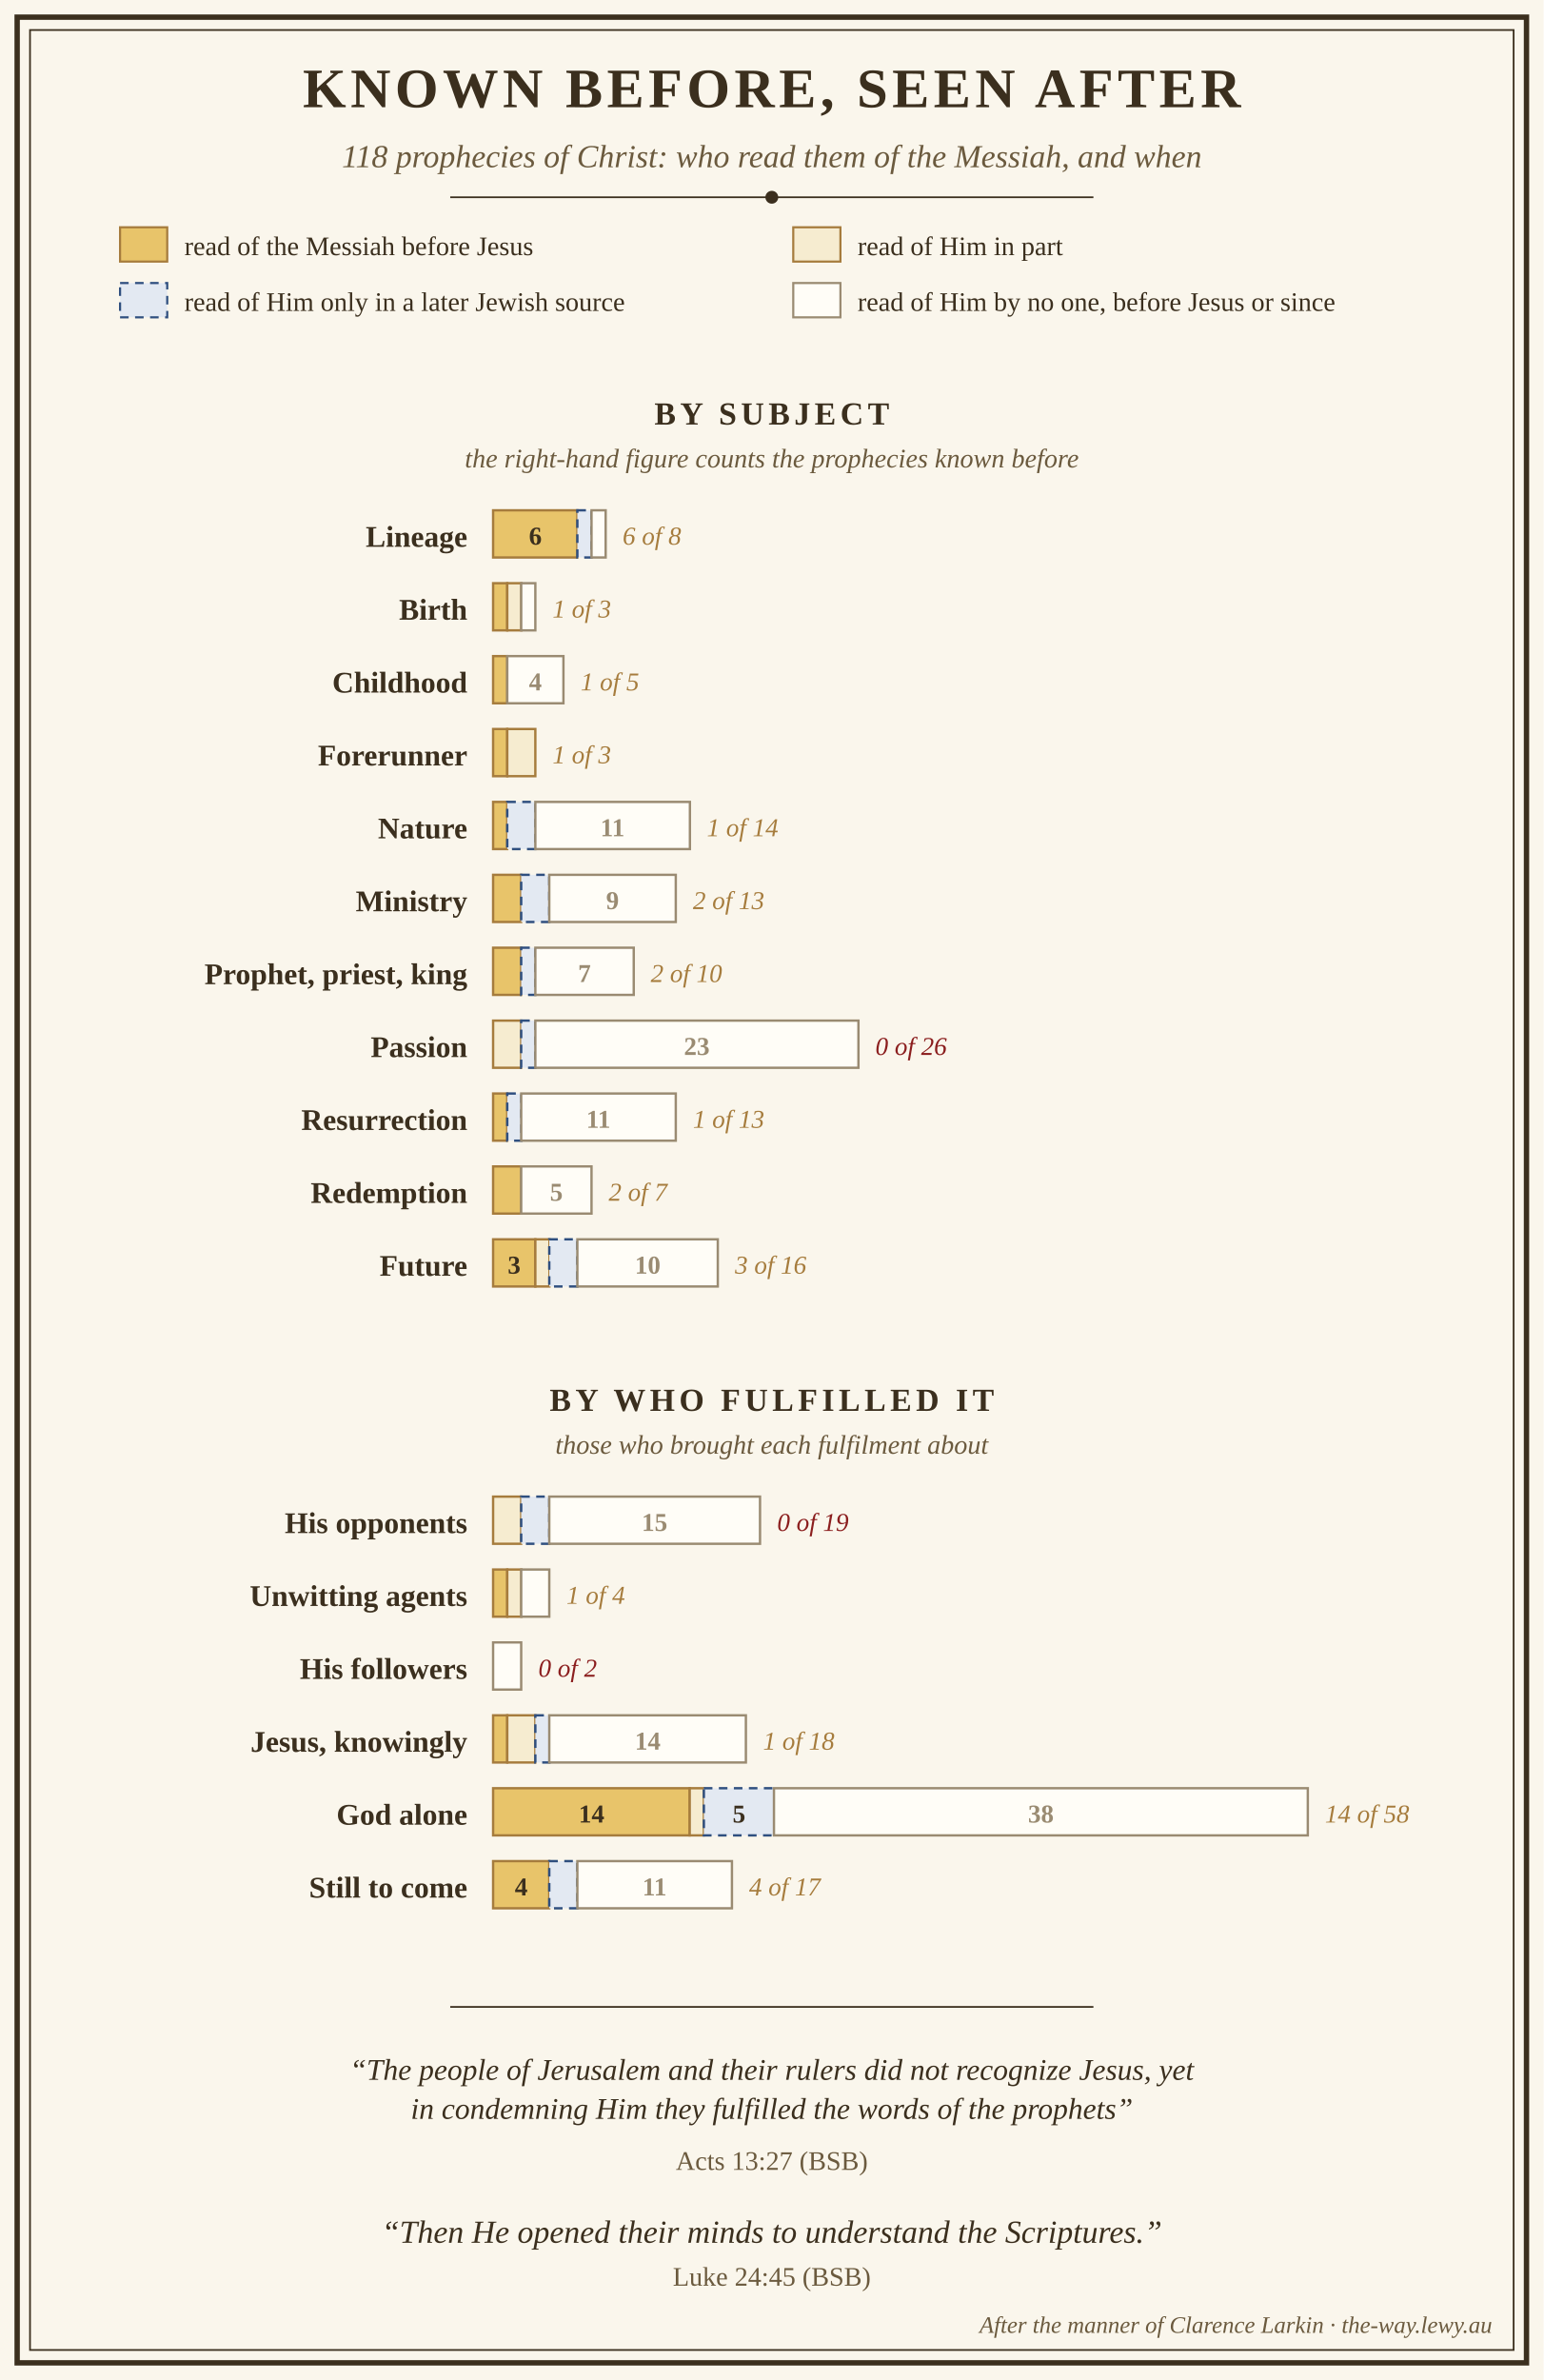
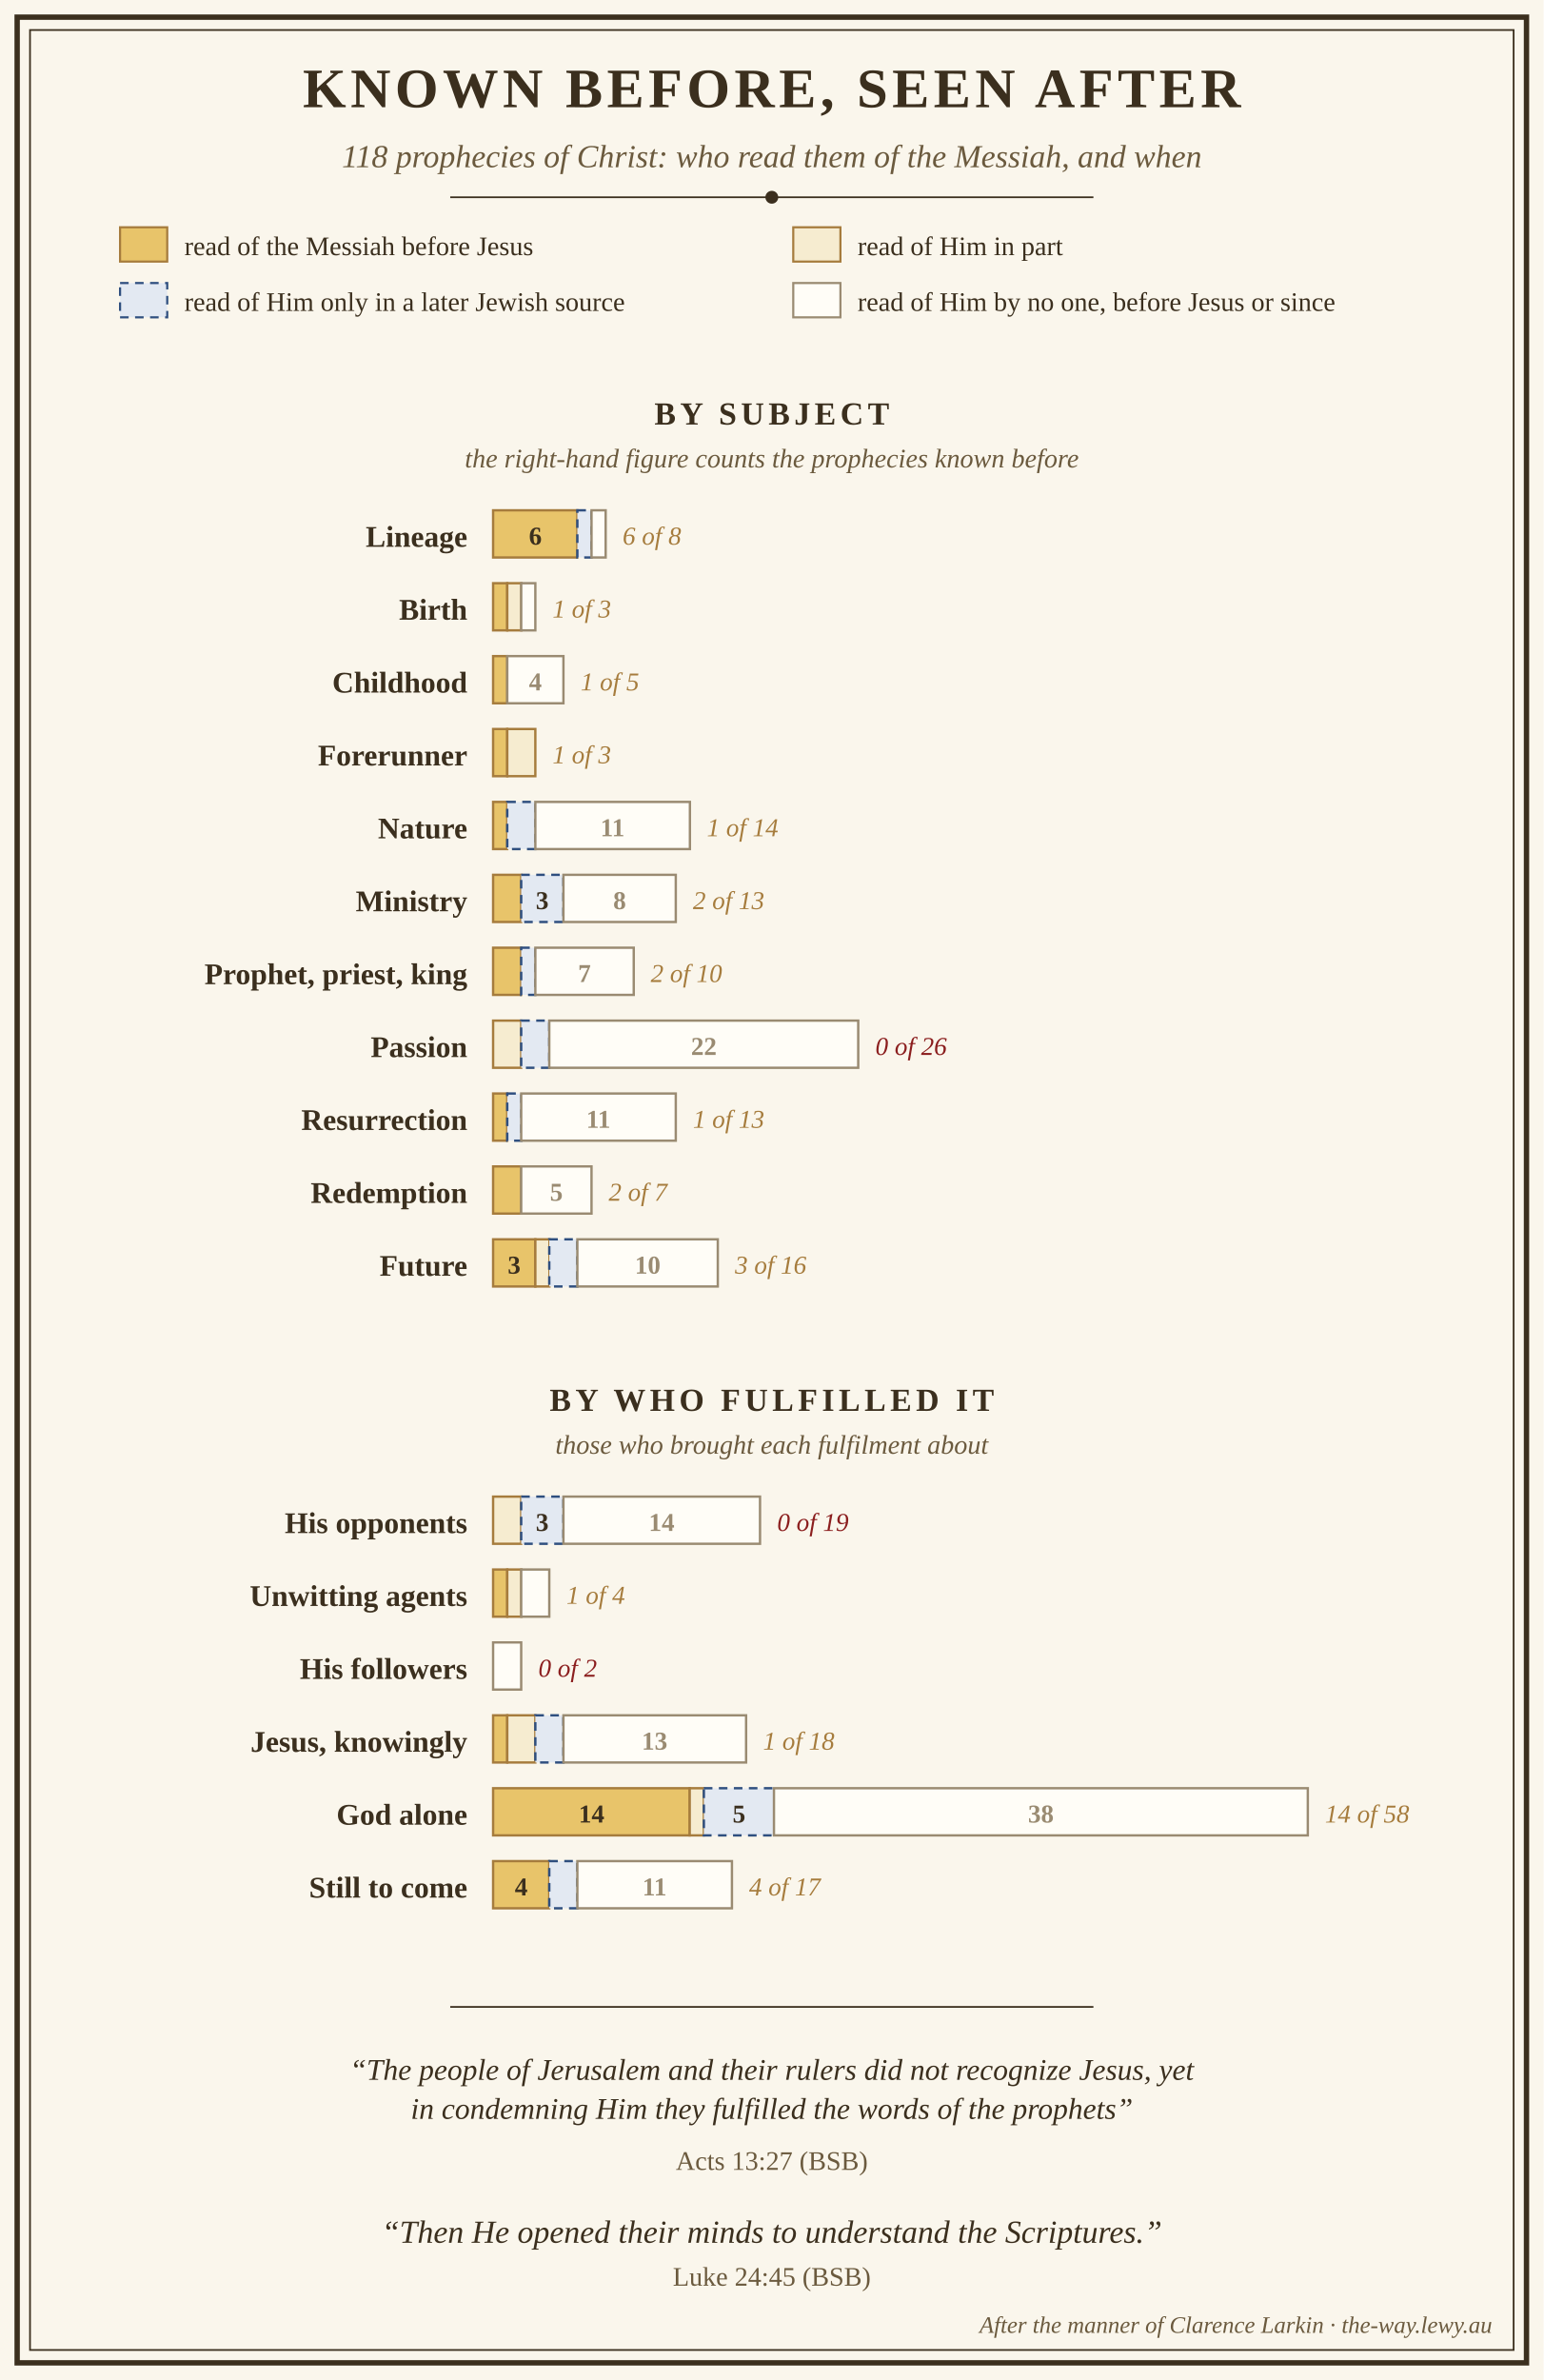
<svg xmlns="http://www.w3.org/2000/svg" viewBox="0 0 720 1110" font-family="Georgia, 'Times New Roman', serif" role="img" aria-labelledby="t d">
  <rect width="720" height="1110" fill="#faf6ec" />
  <rect x="8" y="8" width="704" height="1094" fill="none" stroke="#3b2f1e" stroke-width="2.5" />
  <rect x="14" y="14" width="692" height="1082" fill="none" stroke="#3b2f1e" stroke-width="0.8" />
  <text x="360.0" y="50.0" font-size="26" fill="#3b2f1e" text-anchor="middle" font-weight="bold" letter-spacing="2">KNOWN BEFORE, SEEN AFTER</text>
  <text x="360.0" y="78.0" font-size="15" fill="#6b5a3e" text-anchor="middle" font-style="italic">118 prophecies of Christ: who read them of the Messiah, and when</text>
  <path d="M210.0 92 H510.0" stroke="#3b2f1e" stroke-width="0.8" />
  <circle cx="360.0" cy="92" r="3" fill="#3b2f1e" />
  <rect x="56" y="106" width="22" height="16" fill="#e8c46a" stroke="#a67c3d" />
  <text x="86.0" y="119.0" font-size="12.5" fill="#3b2f1e">read of the Messiah before Jesus</text>
  <rect x="370.0" y="106" width="22" height="16" fill="#f6ecd0" stroke="#a67c3d" />
  <text x="400.0" y="119.0" font-size="12.5" fill="#3b2f1e">read of Him in part</text>
  <rect x="56" y="132" width="22" height="16" fill="#e3e9f2" stroke="#2f4f7f" stroke-dasharray="4 3" />
  <text x="86.0" y="145.0" font-size="12.5" fill="#3b2f1e">read of Him only in a later Jewish source</text>
  <rect x="370.0" y="132" width="22" height="16" fill="#fffdf7" stroke="#9a8b72" />
  <text x="400.0" y="145.0" font-size="12.5" fill="#3b2f1e">read of Him by no one, before Jesus or since</text>
  <text x="360.0" y="198.0" font-size="15" fill="#3b2f1e" text-anchor="middle" font-weight="bold" letter-spacing="2">BY SUBJECT</text>
  <text x="360.0" y="218.0" font-size="12.5" fill="#6b5a3e" text-anchor="middle" font-style="italic">the right-hand figure counts the prophecies known before</text>
  <text x="218.0" y="255.0" font-size="14" fill="#3b2f1e" text-anchor="end" font-weight="bold">Lineage</text>
  <rect x="230.0" y="238" width="39.3" height="22" fill="#e8c46a" stroke="#a67c3d" stroke-width="1.1" />
  <text x="249.7" y="254.0" font-size="12" fill="#3b2f1e" text-anchor="middle" font-weight="bold">6</text>
  <rect x="269.3" y="238" width="6.6" height="22" fill="#e3e9f2" stroke="#2f4f7f" stroke-width="1.1" stroke-dasharray="4 3" />
  <rect x="275.9" y="238" width="6.6" height="22" fill="#fffdf7" stroke="#9a8b72" stroke-width="1.1" />
  <text x="290.4" y="254.0" font-size="12" fill="#a67c3d" font-style="italic">6 of 8</text>
  <text x="218.0" y="289.0" font-size="14" fill="#3b2f1e" text-anchor="end" font-weight="bold">Birth</text>
  <rect x="230.0" y="272" width="6.6" height="22" fill="#e8c46a" stroke="#a67c3d" stroke-width="1.1" />
  <rect x="236.6" y="272" width="6.6" height="22" fill="#f6ecd0" stroke="#a67c3d" stroke-width="1.1" />
  <rect x="243.1" y="272" width="6.6" height="22" fill="#fffdf7" stroke="#9a8b72" stroke-width="1.1" />
  <text x="257.7" y="288.0" font-size="12" fill="#a67c3d" font-style="italic">1 of 3</text>
  <text x="218.0" y="323.0" font-size="14" fill="#3b2f1e" text-anchor="end" font-weight="bold">Childhood</text>
  <rect x="230.0" y="306" width="6.6" height="22" fill="#e8c46a" stroke="#a67c3d" stroke-width="1.1" />
  <rect x="236.6" y="306" width="26.2" height="22" fill="#fffdf7" stroke="#9a8b72" stroke-width="1.1" />
  <text x="249.7" y="322.0" font-size="12" fill="#9a8b72" text-anchor="middle" font-weight="bold">4</text>
  <text x="270.8" y="322.0" font-size="12" fill="#a67c3d" font-style="italic">1 of 5</text>
  <text x="218.0" y="357.0" font-size="14" fill="#3b2f1e" text-anchor="end" font-weight="bold">Forerunner</text>
  <rect x="230.0" y="340" width="6.6" height="22" fill="#e8c46a" stroke="#a67c3d" stroke-width="1.1" />
  <rect x="236.6" y="340" width="13.1" height="22" fill="#f6ecd0" stroke="#a67c3d" stroke-width="1.1" />
  <text x="257.7" y="356.0" font-size="12" fill="#a67c3d" font-style="italic">1 of 3</text>
  <text x="218.0" y="391.0" font-size="14" fill="#3b2f1e" text-anchor="end" font-weight="bold">Nature</text>
  <rect x="230.0" y="374" width="6.6" height="22" fill="#e8c46a" stroke="#a67c3d" stroke-width="1.1" />
  <rect x="236.6" y="374" width="13.1" height="22" fill="#e3e9f2" stroke="#2f4f7f" stroke-width="1.1" stroke-dasharray="4 3" />
  <rect x="249.7" y="374" width="72.1" height="22" fill="#fffdf7" stroke="#9a8b72" stroke-width="1.1" />
  <text x="285.7" y="390.0" font-size="12" fill="#9a8b72" text-anchor="middle" font-weight="bold">11</text>
  <text x="329.7" y="390.0" font-size="12" fill="#a67c3d" font-style="italic">1 of 14</text>
  <text x="218.0" y="425.0" font-size="14" fill="#3b2f1e" text-anchor="end" font-weight="bold">Ministry</text>
  <rect x="230.0" y="408" width="13.1" height="22" fill="#e8c46a" stroke="#a67c3d" stroke-width="1.1" />
-   <rect x="243.1" y="408" width="13.1" height="22" fill="#e3e9f2" stroke="#2f4f7f" stroke-width="1.1" stroke-dasharray="4 3" />
-   <rect x="256.2" y="408" width="59.0" height="22" fill="#fffdf7" stroke="#9a8b72" stroke-width="1.1" />
-   <text x="285.7" y="424.0" font-size="12" fill="#9a8b72" text-anchor="middle" font-weight="bold">9</text>
+   <rect x="243.1" y="408" width="19.7" height="22" fill="#e3e9f2" stroke="#2f4f7f" stroke-width="1.1" stroke-dasharray="4 3" />
+   <text x="252.9" y="424.0" font-size="12" fill="#3b2f1e" text-anchor="middle" font-weight="bold">3</text>
+   <rect x="262.8" y="408" width="52.4" height="22" fill="#fffdf7" stroke="#9a8b72" stroke-width="1.1" />
+   <text x="289.0" y="424.0" font-size="12" fill="#9a8b72" text-anchor="middle" font-weight="bold">8</text>
  <text x="323.2" y="424.0" font-size="12" fill="#a67c3d" font-style="italic">2 of 13</text>
  <text x="218.0" y="459.0" font-size="14" fill="#3b2f1e" text-anchor="end" font-weight="bold">Prophet, priest, king</text>
  <rect x="230.0" y="442" width="13.1" height="22" fill="#e8c46a" stroke="#a67c3d" stroke-width="1.1" />
  <rect x="243.1" y="442" width="6.6" height="22" fill="#e3e9f2" stroke="#2f4f7f" stroke-width="1.1" stroke-dasharray="4 3" />
  <rect x="249.7" y="442" width="45.9" height="22" fill="#fffdf7" stroke="#9a8b72" stroke-width="1.1" />
  <text x="272.6" y="458.0" font-size="12" fill="#9a8b72" text-anchor="middle" font-weight="bold">7</text>
  <text x="303.5" y="458.0" font-size="12" fill="#a67c3d" font-style="italic">2 of 10</text>
  <text x="218.0" y="493.0" font-size="14" fill="#3b2f1e" text-anchor="end" font-weight="bold">Passion</text>
  <rect x="230.0" y="476" width="13.1" height="22" fill="#f6ecd0" stroke="#a67c3d" stroke-width="1.1" />
-   <rect x="243.1" y="476" width="6.6" height="22" fill="#e3e9f2" stroke="#2f4f7f" stroke-width="1.1" stroke-dasharray="4 3" />
-   <rect x="249.7" y="476" width="150.7" height="22" fill="#fffdf7" stroke="#9a8b72" stroke-width="1.1" />
-   <text x="325.0" y="492.0" font-size="12" fill="#9a8b72" text-anchor="middle" font-weight="bold">23</text>
+   <rect x="243.1" y="476" width="13.1" height="22" fill="#e3e9f2" stroke="#2f4f7f" stroke-width="1.1" stroke-dasharray="4 3" />
+   <rect x="256.2" y="476" width="144.1" height="22" fill="#fffdf7" stroke="#9a8b72" stroke-width="1.1" />
+   <text x="328.3" y="492.0" font-size="12" fill="#9a8b72" text-anchor="middle" font-weight="bold">22</text>
  <text x="408.3" y="492.0" font-size="12" fill="#8b1e1e" font-style="italic">0 of 26</text>
  <text x="218.0" y="527.0" font-size="14" fill="#3b2f1e" text-anchor="end" font-weight="bold">Resurrection</text>
  <rect x="230.0" y="510" width="6.6" height="22" fill="#e8c46a" stroke="#a67c3d" stroke-width="1.1" />
  <rect x="236.6" y="510" width="6.6" height="22" fill="#e3e9f2" stroke="#2f4f7f" stroke-width="1.1" stroke-dasharray="4 3" />
  <rect x="243.1" y="510" width="72.1" height="22" fill="#fffdf7" stroke="#9a8b72" stroke-width="1.1" />
  <text x="279.1" y="526.0" font-size="12" fill="#9a8b72" text-anchor="middle" font-weight="bold">11</text>
  <text x="323.2" y="526.0" font-size="12" fill="#a67c3d" font-style="italic">1 of 13</text>
  <text x="218.0" y="561.0" font-size="14" fill="#3b2f1e" text-anchor="end" font-weight="bold">Redemption</text>
  <rect x="230.0" y="544" width="13.1" height="22" fill="#e8c46a" stroke="#a67c3d" stroke-width="1.1" />
  <rect x="243.1" y="544" width="32.8" height="22" fill="#fffdf7" stroke="#9a8b72" stroke-width="1.1" />
  <text x="259.5" y="560.0" font-size="12" fill="#9a8b72" text-anchor="middle" font-weight="bold">5</text>
  <text x="283.9" y="560.0" font-size="12" fill="#a67c3d" font-style="italic">2 of 7</text>
  <text x="218.0" y="595.0" font-size="14" fill="#3b2f1e" text-anchor="end" font-weight="bold">Future</text>
  <rect x="230.0" y="578" width="19.7" height="22" fill="#e8c46a" stroke="#a67c3d" stroke-width="1.1" />
  <text x="239.8" y="594.0" font-size="12" fill="#3b2f1e" text-anchor="middle" font-weight="bold">3</text>
  <rect x="249.7" y="578" width="6.6" height="22" fill="#f6ecd0" stroke="#a67c3d" stroke-width="1.1" />
  <rect x="256.2" y="578" width="13.1" height="22" fill="#e3e9f2" stroke="#2f4f7f" stroke-width="1.1" stroke-dasharray="4 3" />
  <rect x="269.3" y="578" width="65.5" height="22" fill="#fffdf7" stroke="#9a8b72" stroke-width="1.1" />
  <text x="302.1" y="594.0" font-size="12" fill="#9a8b72" text-anchor="middle" font-weight="bold">10</text>
  <text x="342.8" y="594.0" font-size="12" fill="#a67c3d" font-style="italic">3 of 16</text>
  <text x="360.0" y="658.0" font-size="15" fill="#3b2f1e" text-anchor="middle" font-weight="bold" letter-spacing="2">BY WHO FULFILLED IT</text>
  <text x="360.0" y="678.0" font-size="12.5" fill="#6b5a3e" text-anchor="middle" font-style="italic">those who brought each fulfilment about</text>
  <text x="218.0" y="715.0" font-size="14" fill="#3b2f1e" text-anchor="end" font-weight="bold">His opponents</text>
  <rect x="230.0" y="698" width="13.1" height="22" fill="#f6ecd0" stroke="#a67c3d" stroke-width="1.1" />
-   <rect x="243.1" y="698" width="13.1" height="22" fill="#e3e9f2" stroke="#2f4f7f" stroke-width="1.1" stroke-dasharray="4 3" />
-   <rect x="256.2" y="698" width="98.3" height="22" fill="#fffdf7" stroke="#9a8b72" stroke-width="1.1" />
-   <text x="305.3" y="714.0" font-size="12" fill="#9a8b72" text-anchor="middle" font-weight="bold">15</text>
+   <rect x="243.1" y="698" width="19.7" height="22" fill="#e3e9f2" stroke="#2f4f7f" stroke-width="1.1" stroke-dasharray="4 3" />
+   <text x="252.9" y="714.0" font-size="12" fill="#3b2f1e" text-anchor="middle" font-weight="bold">3</text>
+   <rect x="262.8" y="698" width="91.7" height="22" fill="#fffdf7" stroke="#9a8b72" stroke-width="1.1" />
+   <text x="308.6" y="714.0" font-size="12" fill="#9a8b72" text-anchor="middle" font-weight="bold">14</text>
  <text x="362.5" y="714.0" font-size="12" fill="#8b1e1e" font-style="italic">0 of 19</text>
  <text x="218.0" y="749.0" font-size="14" fill="#3b2f1e" text-anchor="end" font-weight="bold">Unwitting agents</text>
  <rect x="230.0" y="732" width="6.6" height="22" fill="#e8c46a" stroke="#a67c3d" stroke-width="1.1" />
  <rect x="236.6" y="732" width="6.6" height="22" fill="#f6ecd0" stroke="#a67c3d" stroke-width="1.1" />
  <rect x="243.1" y="732" width="13.1" height="22" fill="#fffdf7" stroke="#9a8b72" stroke-width="1.1" />
  <text x="264.2" y="748.0" font-size="12" fill="#a67c3d" font-style="italic">1 of 4</text>
  <text x="218.0" y="783.0" font-size="14" fill="#3b2f1e" text-anchor="end" font-weight="bold">His followers</text>
  <rect x="230.0" y="766" width="13.1" height="22" fill="#fffdf7" stroke="#9a8b72" stroke-width="1.1" />
  <text x="251.1" y="782.0" font-size="12" fill="#8b1e1e" font-style="italic">0 of 2</text>
  <text x="218.0" y="817.0" font-size="14" fill="#3b2f1e" text-anchor="end" font-weight="bold">Jesus, knowingly</text>
  <rect x="230.0" y="800" width="6.6" height="22" fill="#e8c46a" stroke="#a67c3d" stroke-width="1.1" />
  <rect x="236.6" y="800" width="13.1" height="22" fill="#f6ecd0" stroke="#a67c3d" stroke-width="1.1" />
-   <rect x="249.7" y="800" width="6.6" height="22" fill="#e3e9f2" stroke="#2f4f7f" stroke-width="1.1" stroke-dasharray="4 3" />
-   <rect x="256.2" y="800" width="91.7" height="22" fill="#fffdf7" stroke="#9a8b72" stroke-width="1.1" />
-   <text x="302.1" y="816.0" font-size="12" fill="#9a8b72" text-anchor="middle" font-weight="bold">14</text>
+   <rect x="249.7" y="800" width="13.1" height="22" fill="#e3e9f2" stroke="#2f4f7f" stroke-width="1.1" stroke-dasharray="4 3" />
+   <rect x="262.8" y="800" width="85.2" height="22" fill="#fffdf7" stroke="#9a8b72" stroke-width="1.1" />
+   <text x="305.3" y="816.0" font-size="12" fill="#9a8b72" text-anchor="middle" font-weight="bold">13</text>
  <text x="355.9" y="816.0" font-size="12" fill="#a67c3d" font-style="italic">1 of 18</text>
  <text x="218.0" y="851.0" font-size="14" fill="#3b2f1e" text-anchor="end" font-weight="bold">God alone</text>
  <rect x="230.0" y="834" width="91.7" height="22" fill="#e8c46a" stroke="#a67c3d" stroke-width="1.1" />
  <text x="275.9" y="850.0" font-size="12" fill="#3b2f1e" text-anchor="middle" font-weight="bold">14</text>
  <rect x="321.7" y="834" width="6.6" height="22" fill="#f6ecd0" stroke="#a67c3d" stroke-width="1.1" />
  <rect x="328.3" y="834" width="32.8" height="22" fill="#e3e9f2" stroke="#2f4f7f" stroke-width="1.1" stroke-dasharray="4 3" />
  <text x="344.7" y="850.0" font-size="12" fill="#3b2f1e" text-anchor="middle" font-weight="bold">5</text>
  <rect x="361.0" y="834" width="249.0" height="22" fill="#fffdf7" stroke="#9a8b72" stroke-width="1.1" />
  <text x="485.5" y="850.0" font-size="12" fill="#9a8b72" text-anchor="middle" font-weight="bold">38</text>
  <text x="618.0" y="850.0" font-size="12" fill="#a67c3d" font-style="italic">14 of 58</text>
  <text x="218.0" y="885.0" font-size="14" fill="#3b2f1e" text-anchor="end" font-weight="bold">Still to come</text>
  <rect x="230.0" y="868" width="26.2" height="22" fill="#e8c46a" stroke="#a67c3d" stroke-width="1.1" />
  <text x="243.1" y="884.0" font-size="12" fill="#3b2f1e" text-anchor="middle" font-weight="bold">4</text>
  <rect x="256.2" y="868" width="13.1" height="22" fill="#e3e9f2" stroke="#2f4f7f" stroke-width="1.1" stroke-dasharray="4 3" />
  <rect x="269.3" y="868" width="72.1" height="22" fill="#fffdf7" stroke="#9a8b72" stroke-width="1.1" />
  <text x="305.3" y="884.0" font-size="12" fill="#9a8b72" text-anchor="middle" font-weight="bold">11</text>
  <text x="349.4" y="884.0" font-size="12" fill="#a67c3d" font-style="italic">4 of 17</text>
  <path d="M210.0 936 H510.0" stroke="#3b2f1e" stroke-width="0.8" />
  <text x="360.0" y="970.0" font-size="14" fill="#3b2f1e" text-anchor="middle" font-style="italic">“The people of Jerusalem and their rulers did not recognize Jesus, yet</text>
  <text x="360.0" y="988.2" font-size="14" fill="#3b2f1e" text-anchor="middle" font-style="italic">in condemning Him they fulfilled the words of the prophets”</text>
  <text x="360.0" y="1012.0" font-size="12.5" fill="#6b5a3e" text-anchor="middle">Acts 13:27 (BSB)</text>
  <text x="360.0" y="1046.0" font-size="15" fill="#3b2f1e" text-anchor="middle" font-style="italic">“Then He opened their minds to understand the Scriptures.”</text>
  <text x="360.0" y="1066.0" font-size="12.5" fill="#6b5a3e" text-anchor="middle">Luke 24:45 (BSB)</text>
  <text x="696.0" y="1088.0" font-size="11" fill="#6b5a3e" text-anchor="end" font-style="italic">After the manner of Clarence Larkin · the-way.lewy.au</text>
</svg>
